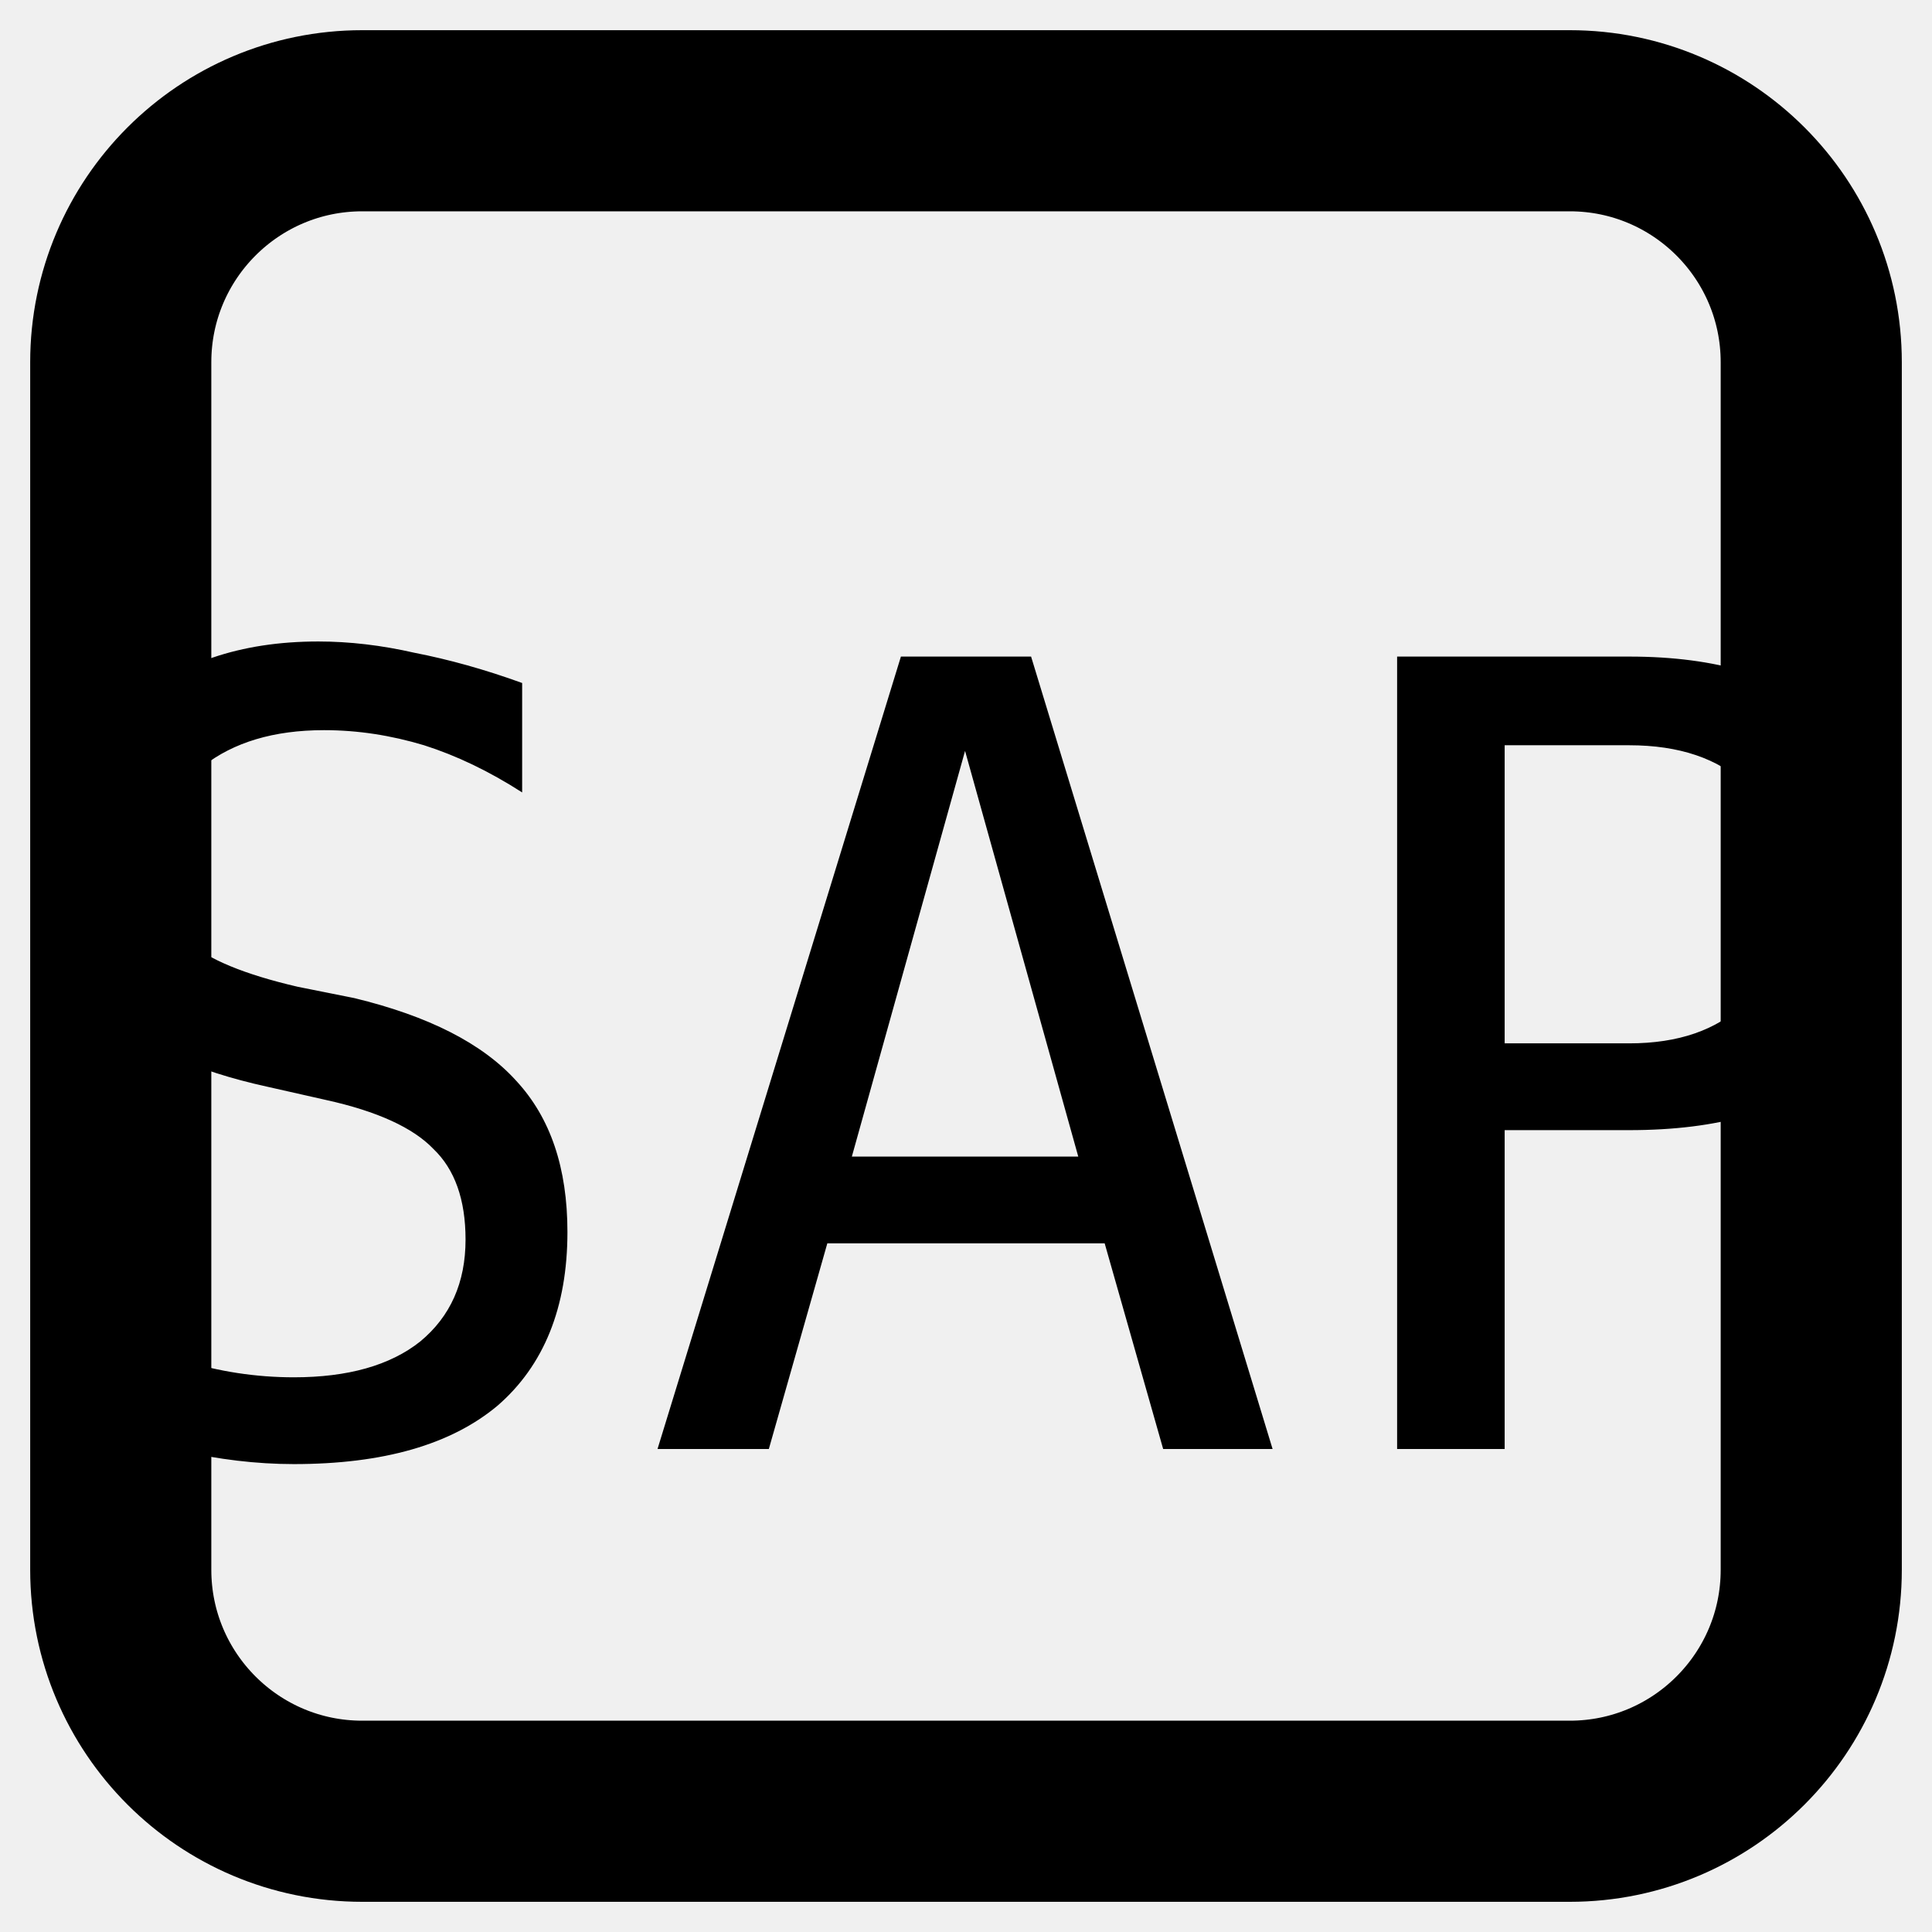
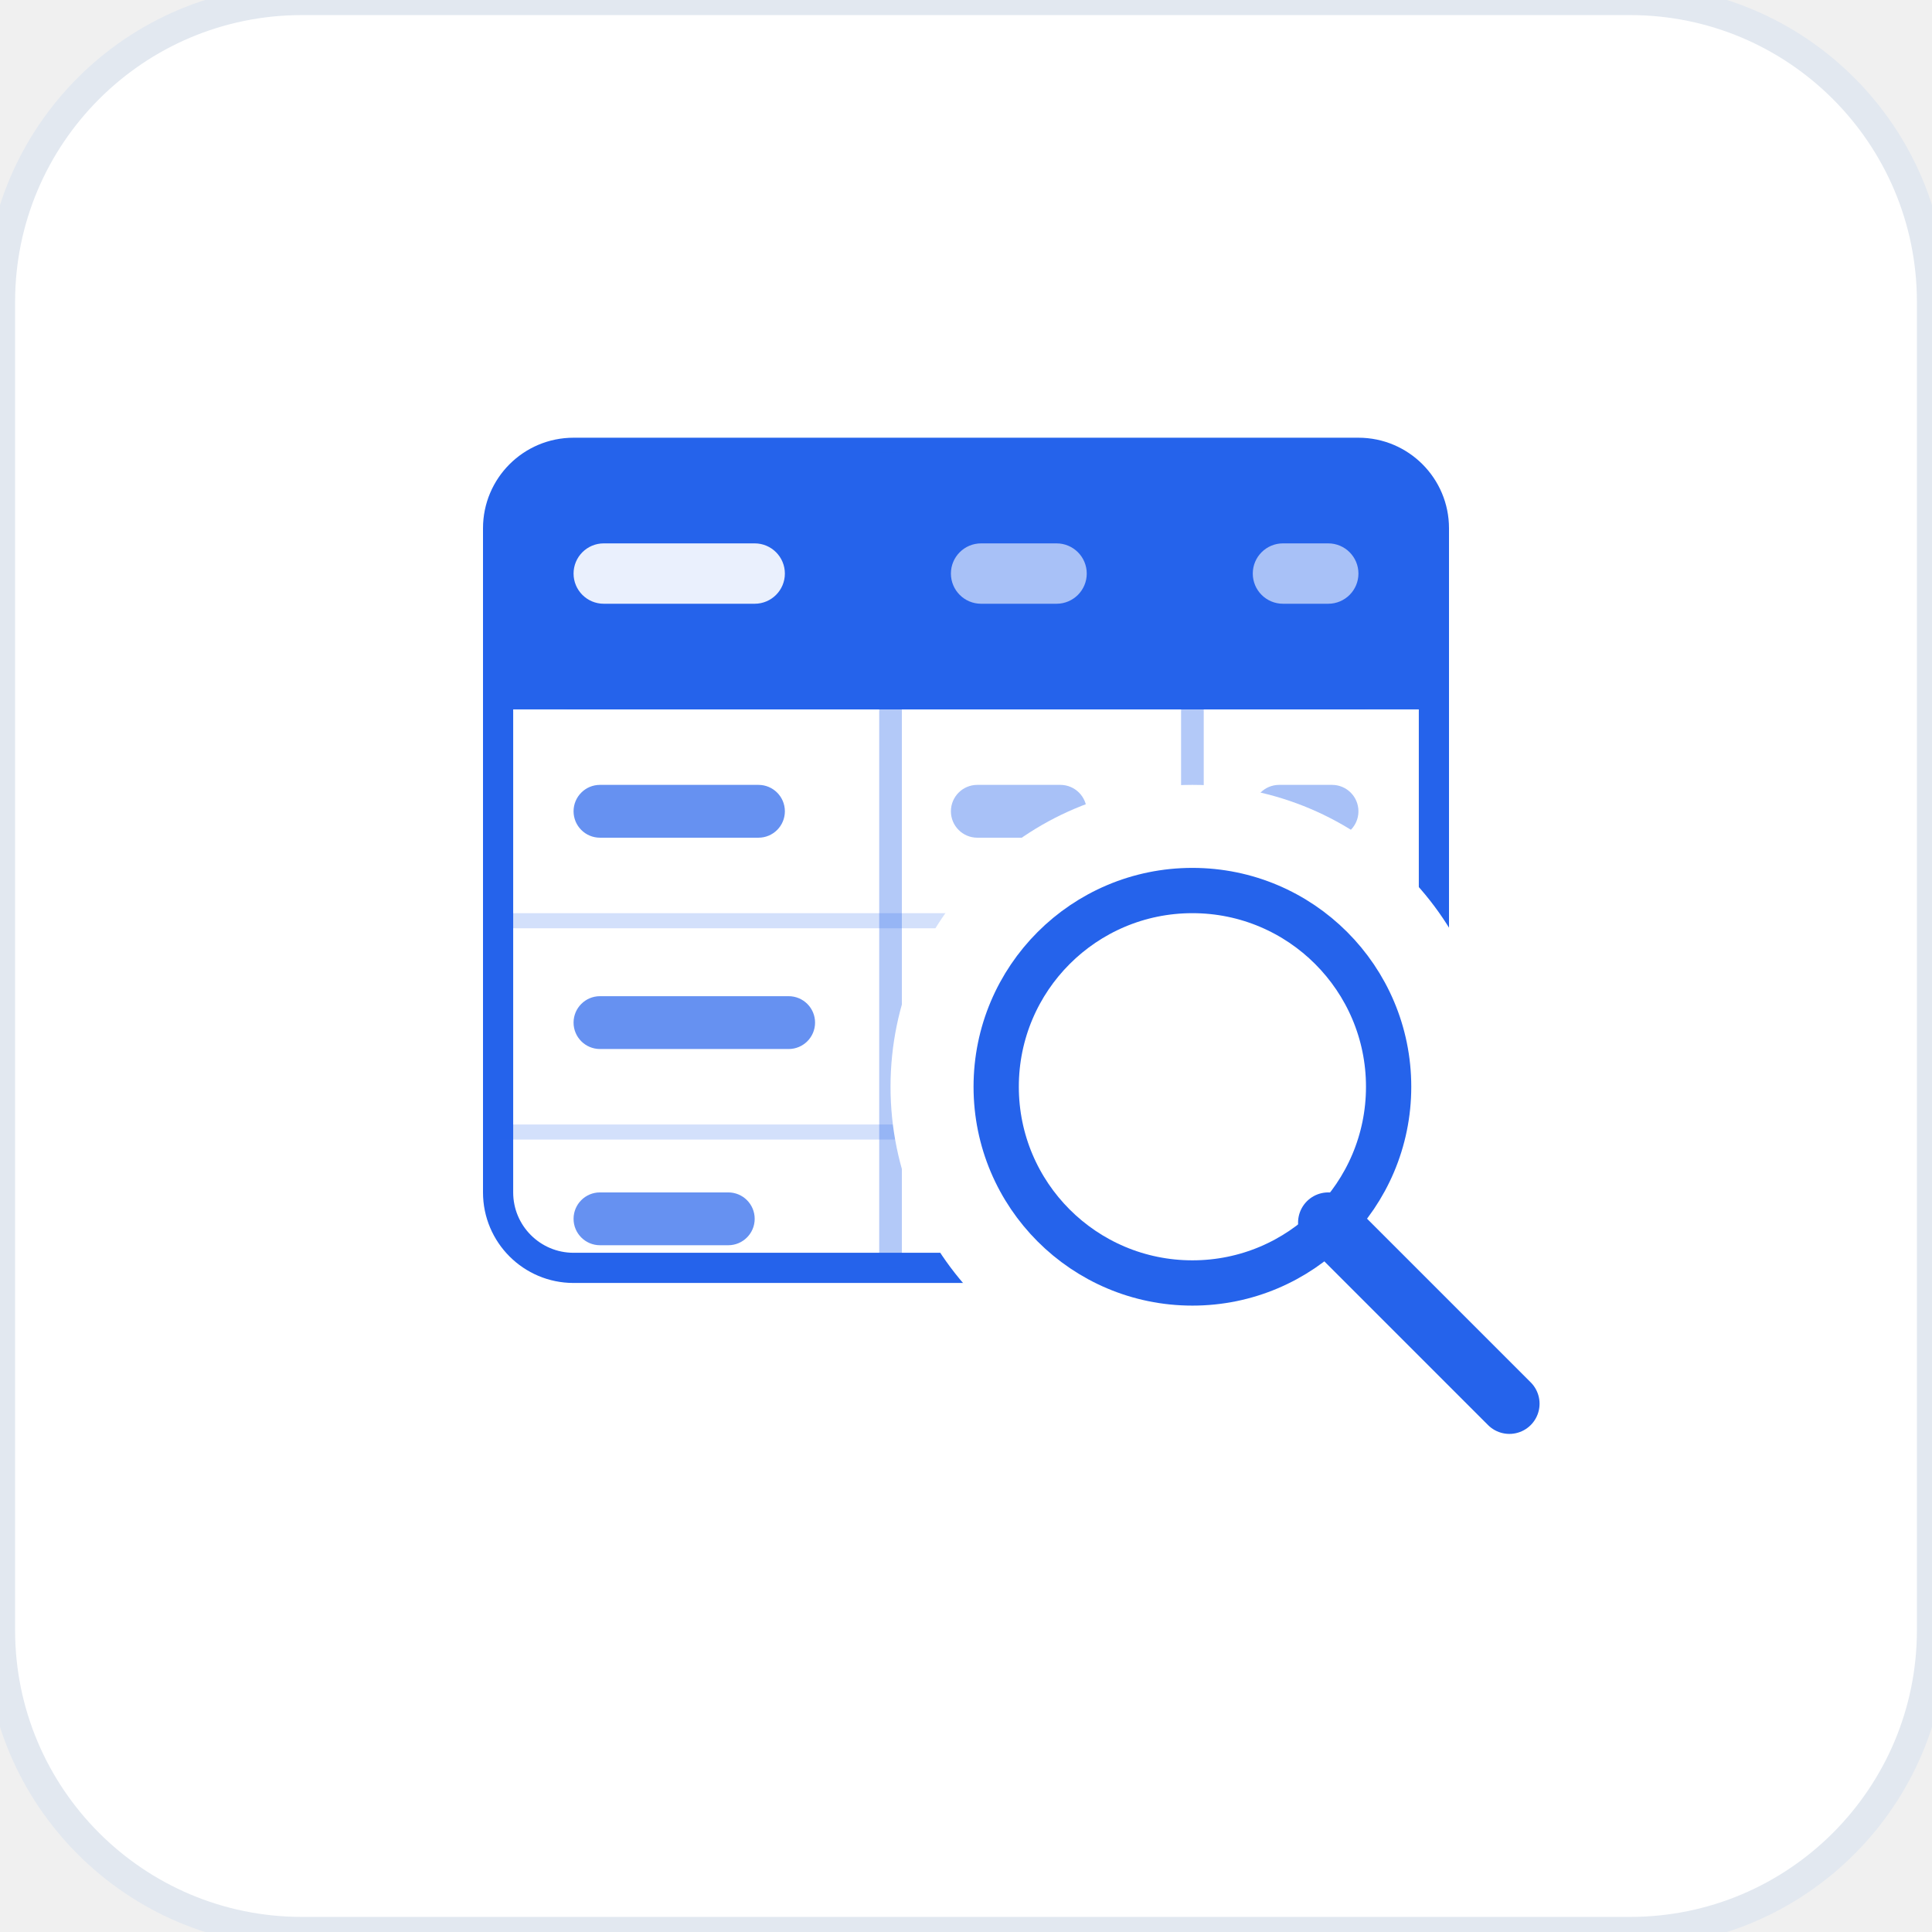
- <svg xmlns="http://www.w3.org/2000/svg" viewBox="0 0 16 16" fill="currentColor">
-   <rect x="1" y="1" width="14" height="14" rx="2" fill="none" stroke="currentColor" stroke-width="1.5" />
-   <text x="8" y="12" text-anchor="middle" font-size="9" font-family="monospace" fill="currentColor">SAP</text>
+ <svg xmlns="http://www.w3.org/2000/svg" viewBox="0 0 128 128">
+   <rect width="128" height="128" rx="20" fill="#ffffff" />
+   <rect width="128" height="128" rx="20" fill="none" stroke="#e2e8f0" stroke-width="2" />
+   <rect x="33" y="30" width="62" height="54" rx="5" fill="none" stroke="#2563eb" stroke-width="2" />
+   <rect x="33" y="30" width="62" height="17" rx="5" fill="#2563eb" />
+   <rect x="33" y="39" width="62" height="8" fill="#2563eb" />
+   <line x1="59" y1="30" x2="59" y2="84" stroke="#2563eb" stroke-width="1.5" opacity="0.35" />
+   <line x1="79" y1="30" x2="79" y2="84" stroke="#2563eb" stroke-width="1.5" opacity="0.35" />
+   <rect x="38" y="36" width="14" height="4" rx="2" fill="white" opacity="0.9" />
+   <rect x="63" y="36" width="9" height="4" rx="2" fill="white" opacity="0.6" />
+   <rect x="83" y="36" width="7" height="4" rx="2" fill="white" opacity="0.6" />
+   <rect x="38" y="52" width="14" height="3.5" rx="1.75" fill="#2563eb" opacity="0.7" />
+   <rect x="63" y="52" width="9" height="3.5" rx="1.75" fill="#2563eb" opacity="0.4" />
+   <rect x="83" y="52" width="7" height="3.5" rx="1.75" fill="#2563eb" opacity="0.4" />
+   <line x1="33" y1="61" x2="95" y2="61" stroke="#2563eb" stroke-width="1" opacity="0.2" />
+   <rect x="38" y="66" width="16" height="3.5" rx="1.75" fill="#2563eb" opacity="0.7" />
+   <rect x="63" y="66" width="7" height="3.5" rx="1.75" fill="#2563eb" opacity="0.4" />
+   <line x1="33" y1="75" x2="95" y2="75" stroke="#2563eb" stroke-width="1" opacity="0.2" />
+   <rect x="38" y="79" width="12" height="3.5" rx="1.75" fill="#2563eb" opacity="0.7" />
+   <circle cx="79" cy="72" r="20" fill="#ffffff" />
+   <circle cx="79" cy="72" r="13" fill="none" stroke="#2563eb" stroke-width="3" />
+   <line x1="88" y1="81" x2="100" y2="93" stroke="#2563eb" stroke-width="4" stroke-linecap="round" />
</svg>
